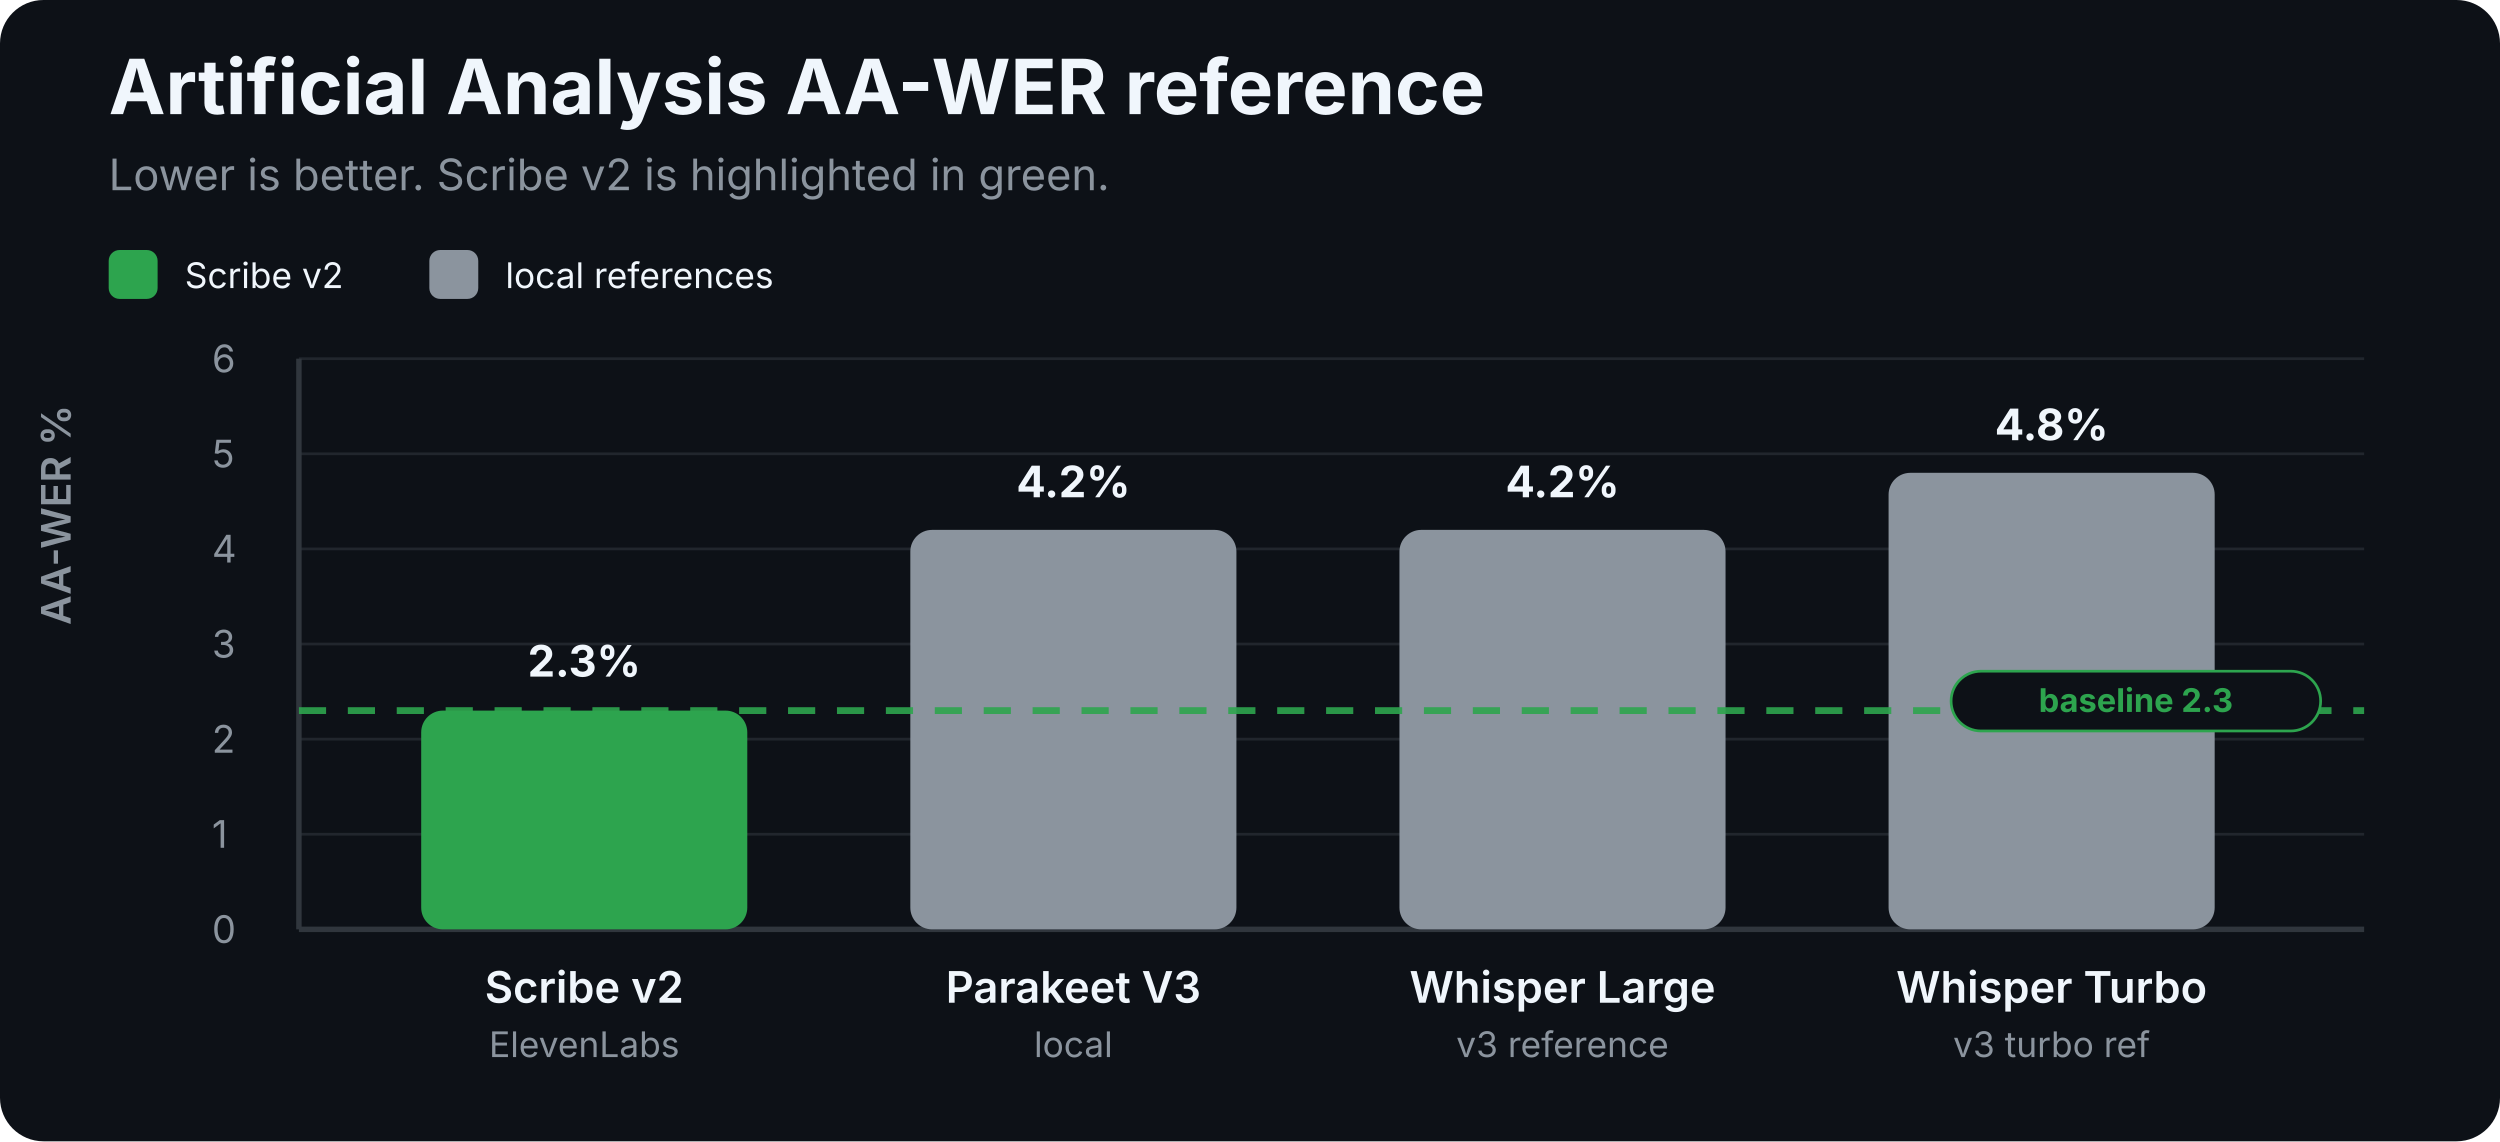
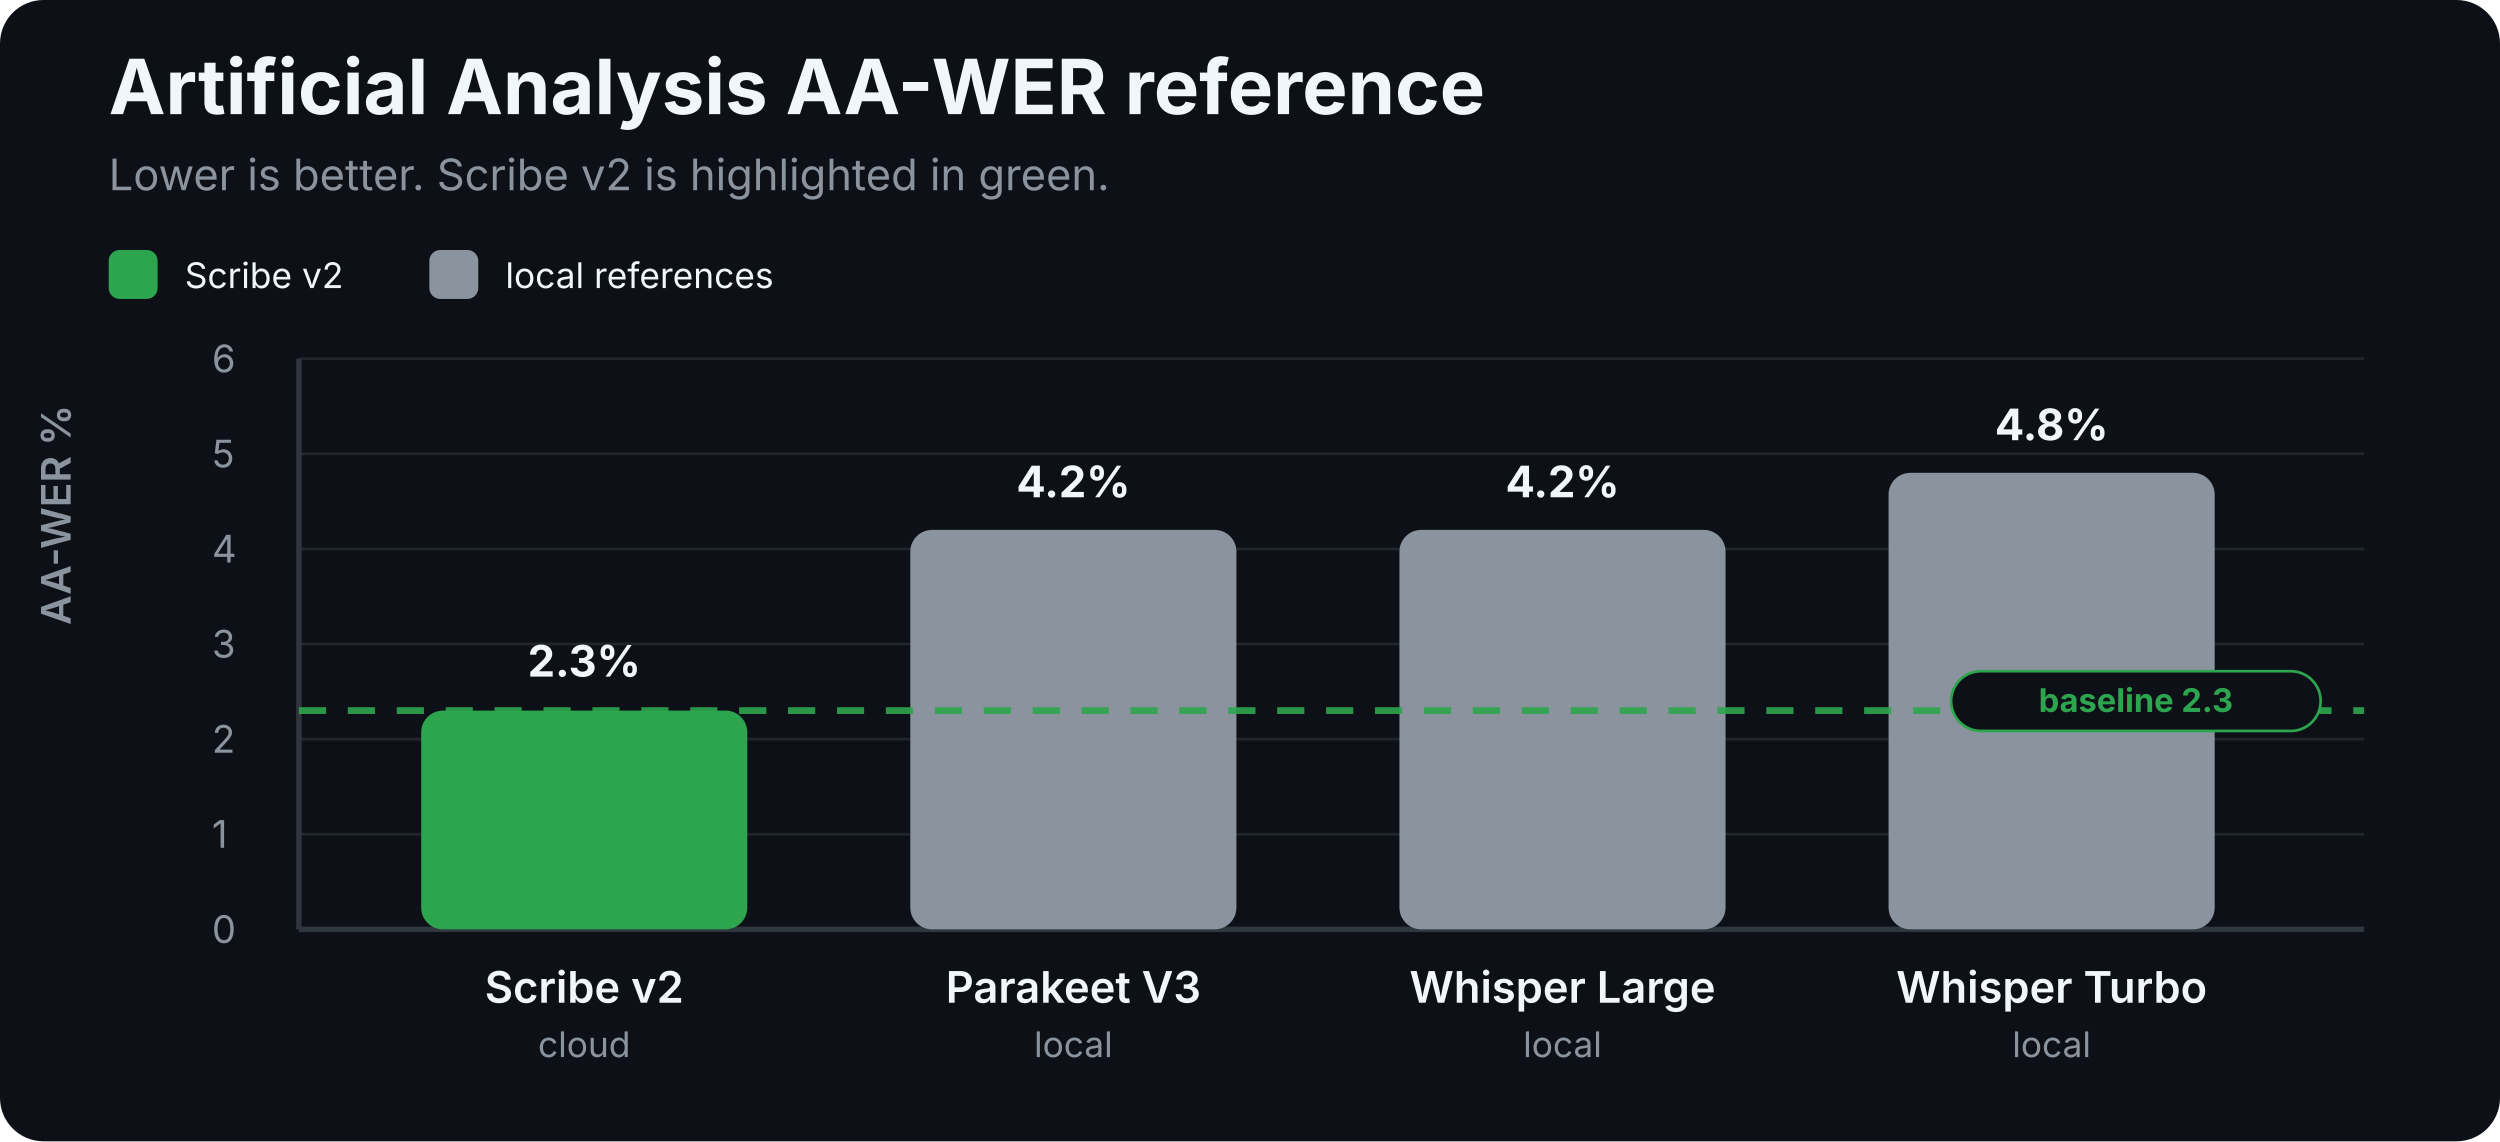
<svg xmlns="http://www.w3.org/2000/svg" width="920" height="420" viewBox="0 0 920 420" fill="none" role="img" aria-labelledby="title desc">
  <rect width="920" height="420" rx="16" fill="#0D1117" />
  <text x="40" y="42" fill="#F0F6FC" font-family="-apple-system,BlinkMacSystemFont,'Segoe UI',sans-serif" font-size="28" font-weight="700">
    Artificial Analysis AA-WER reference
  </text>
  <text x="40" y="70" fill="#8B949E" font-family="-apple-system,BlinkMacSystemFont,'Segoe UI',sans-serif" font-size="16">
    Lower is better. Scribe v2 is highlighted in green.
  </text>
  <g transform="translate(40 92)">
    <rect x="0" y="0" width="18" height="18" rx="4" fill="#2DA44E" />
    <text x="28" y="14" fill="#F0F6FC" font-family="-apple-system,BlinkMacSystemFont,'Segoe UI',sans-serif" font-size="13">Scribe v2</text>
    <rect x="118" y="0" width="18" height="18" rx="4" fill="#8B949E" />
    <text x="146" y="14" fill="#F0F6FC" font-family="-apple-system,BlinkMacSystemFont,'Segoe UI',sans-serif" font-size="13">local references</text>
  </g>
  <g fill="#8B949E" font-family="-apple-system,BlinkMacSystemFont,'Segoe UI',sans-serif" font-size="14">
    <text x="78" y="347">0</text>
    <text x="78" y="312">1</text>
    <text x="78" y="277">2</text>
    <text x="78" y="242">3</text>
    <text x="78" y="207">4</text>
    <text x="78" y="172">5</text>
    <text x="78" y="137">6</text>
  </g>
  <g stroke="#21262D" stroke-width="1">
    <line x1="110" y1="307" x2="870" y2="307" />
    <line x1="110" y1="272" x2="870" y2="272" />
    <line x1="110" y1="237" x2="870" y2="237" />
    <line x1="110" y1="202" x2="870" y2="202" />
    <line x1="110" y1="167" x2="870" y2="167" />
    <line x1="110" y1="132" x2="870" y2="132" />
  </g>
  <line x1="110" y1="132" x2="110" y2="342" stroke="#30363D" stroke-width="2" />
  <line x1="110" y1="342" x2="870" y2="342" stroke="#30363D" stroke-width="2" />
  <g font-family="-apple-system,BlinkMacSystemFont,'Segoe UI',sans-serif">
    <rect x="155" y="261.5" width="120" height="80.5" rx="8" fill="#2DA44E" />
    <text x="215" y="249" fill="#F0F6FC" font-size="16" font-weight="700" text-anchor="middle">2.3%</text>
    <text x="215" y="369" fill="#F0F6FC" font-size="16" font-weight="600" text-anchor="middle">Scribe v2</text>
-     <text x="215" y="389" fill="#8B949E" font-size="13" text-anchor="middle">ElevenLabs</text>
+     <text x="215" y="389" fill="#8B949E" font-size="13" text-anchor="middle">cloud</text>
    <rect x="335" y="195" width="120" height="147" rx="8" fill="#8B949E" />
    <text x="395" y="183" fill="#F0F6FC" font-size="16" font-weight="700" text-anchor="middle">4.2%</text>
    <text x="395" y="369" fill="#F0F6FC" font-size="16" font-weight="600" text-anchor="middle">Parakeet V3</text>
    <text x="395" y="389" fill="#8B949E" font-size="13" text-anchor="middle">local</text>
    <rect x="515" y="195" width="120" height="147" rx="8" fill="#8B949E" />
    <text x="575" y="183" fill="#F0F6FC" font-size="16" font-weight="700" text-anchor="middle">4.2%</text>
    <text x="575" y="369" fill="#F0F6FC" font-size="16" font-weight="600" text-anchor="middle">Whisper Large</text>
-     <text x="575" y="389" fill="#8B949E" font-size="13" text-anchor="middle">v3 reference</text>
+     <text x="575" y="389" fill="#8B949E" font-size="13" text-anchor="middle">local</text>
    <rect x="695" y="174" width="120" height="168" rx="8" fill="#8B949E" />
    <text x="755" y="162" fill="#F0F6FC" font-size="16" font-weight="700" text-anchor="middle">4.8%</text>
    <text x="755" y="369" fill="#F0F6FC" font-size="16" font-weight="600" text-anchor="middle">Whisper Turbo</text>
-     <text x="755" y="389" fill="#8B949E" font-size="13" text-anchor="middle">v3 turbo ref</text>
+     <text x="755" y="389" fill="#8B949E" font-size="13" text-anchor="middle">local</text>
  </g>
  <line x1="110" y1="261.5" x2="870" y2="261.5" stroke="#2DA44E" stroke-width="2.5" stroke-dasharray="10 8" opacity="0.9" />
  <rect x="718" y="247" width="136" height="22" rx="11" fill="#0D1117" stroke="#2DA44E" stroke-width="1" />
  <text x="786" y="262" fill="#2DA44E" font-family="-apple-system,BlinkMacSystemFont,'Segoe UI',sans-serif" font-size="12" font-weight="700" text-anchor="middle">
    baseline 2.3
  </text>
  <text x="26" y="230" transform="rotate(-90 26 230)" fill="#8B949E" font-family="-apple-system,BlinkMacSystemFont,'Segoe UI',sans-serif" font-size="15" font-weight="600">
    AA-WER %
  </text>
</svg>
